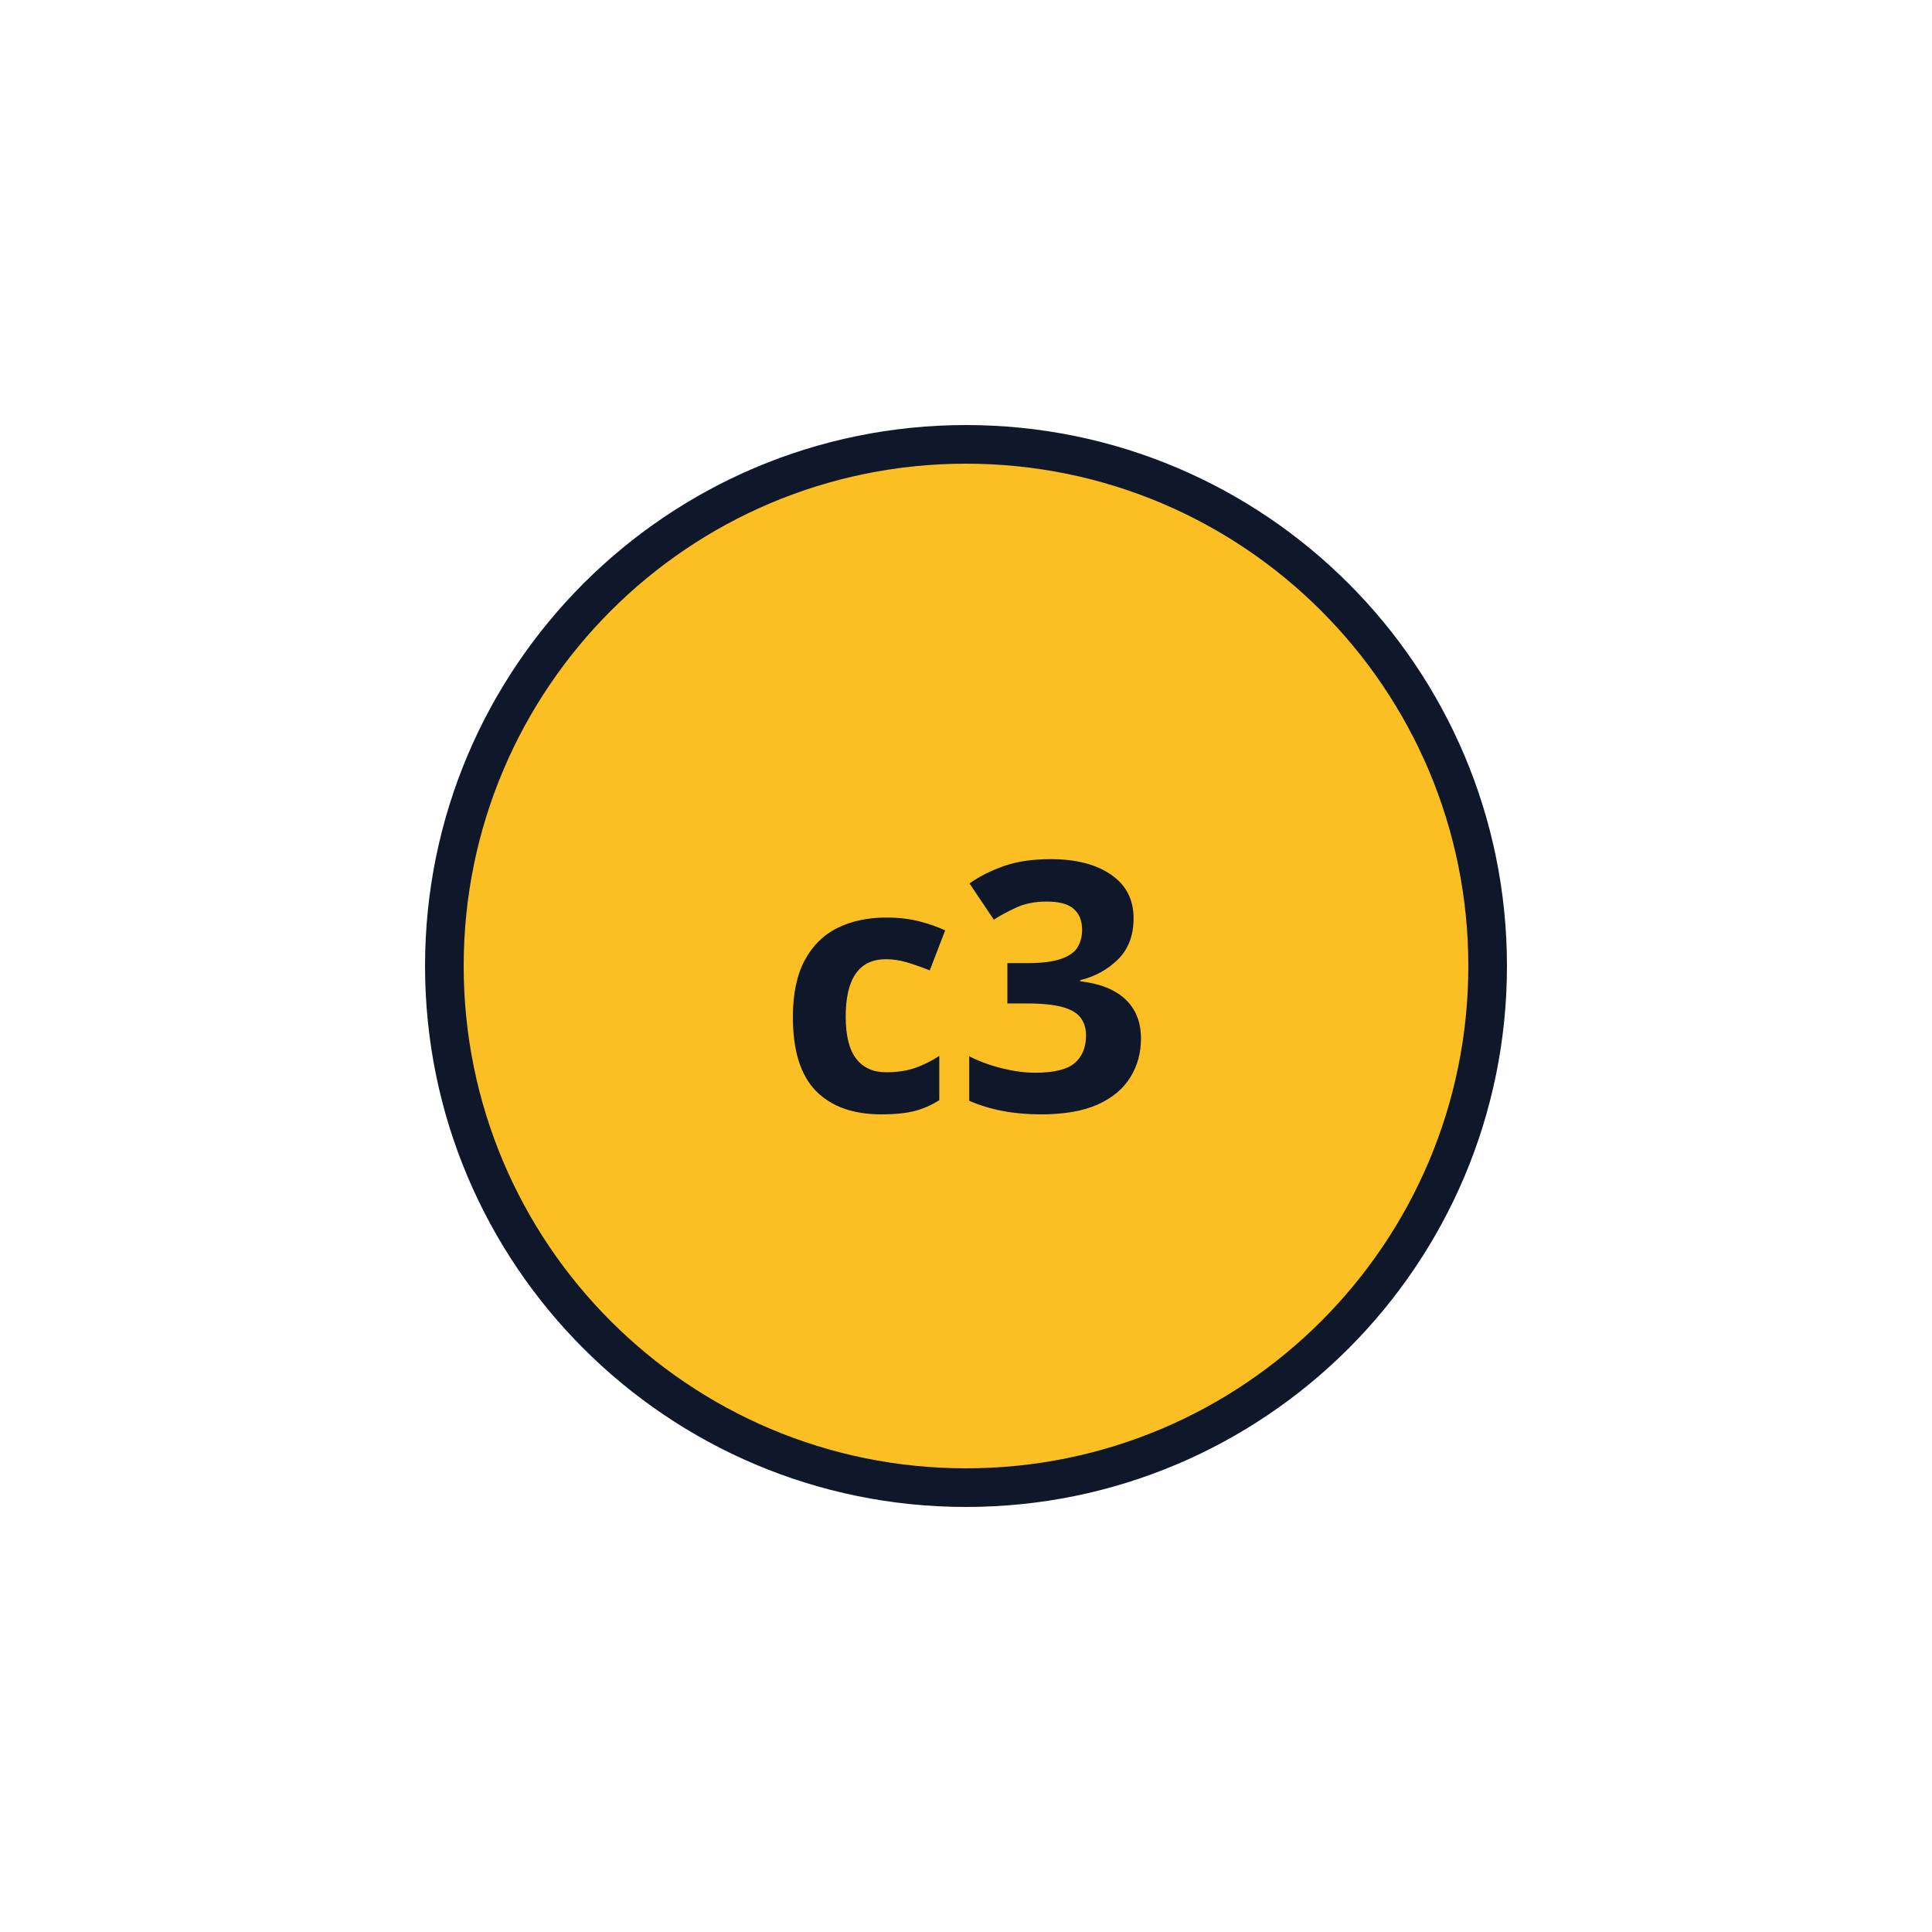
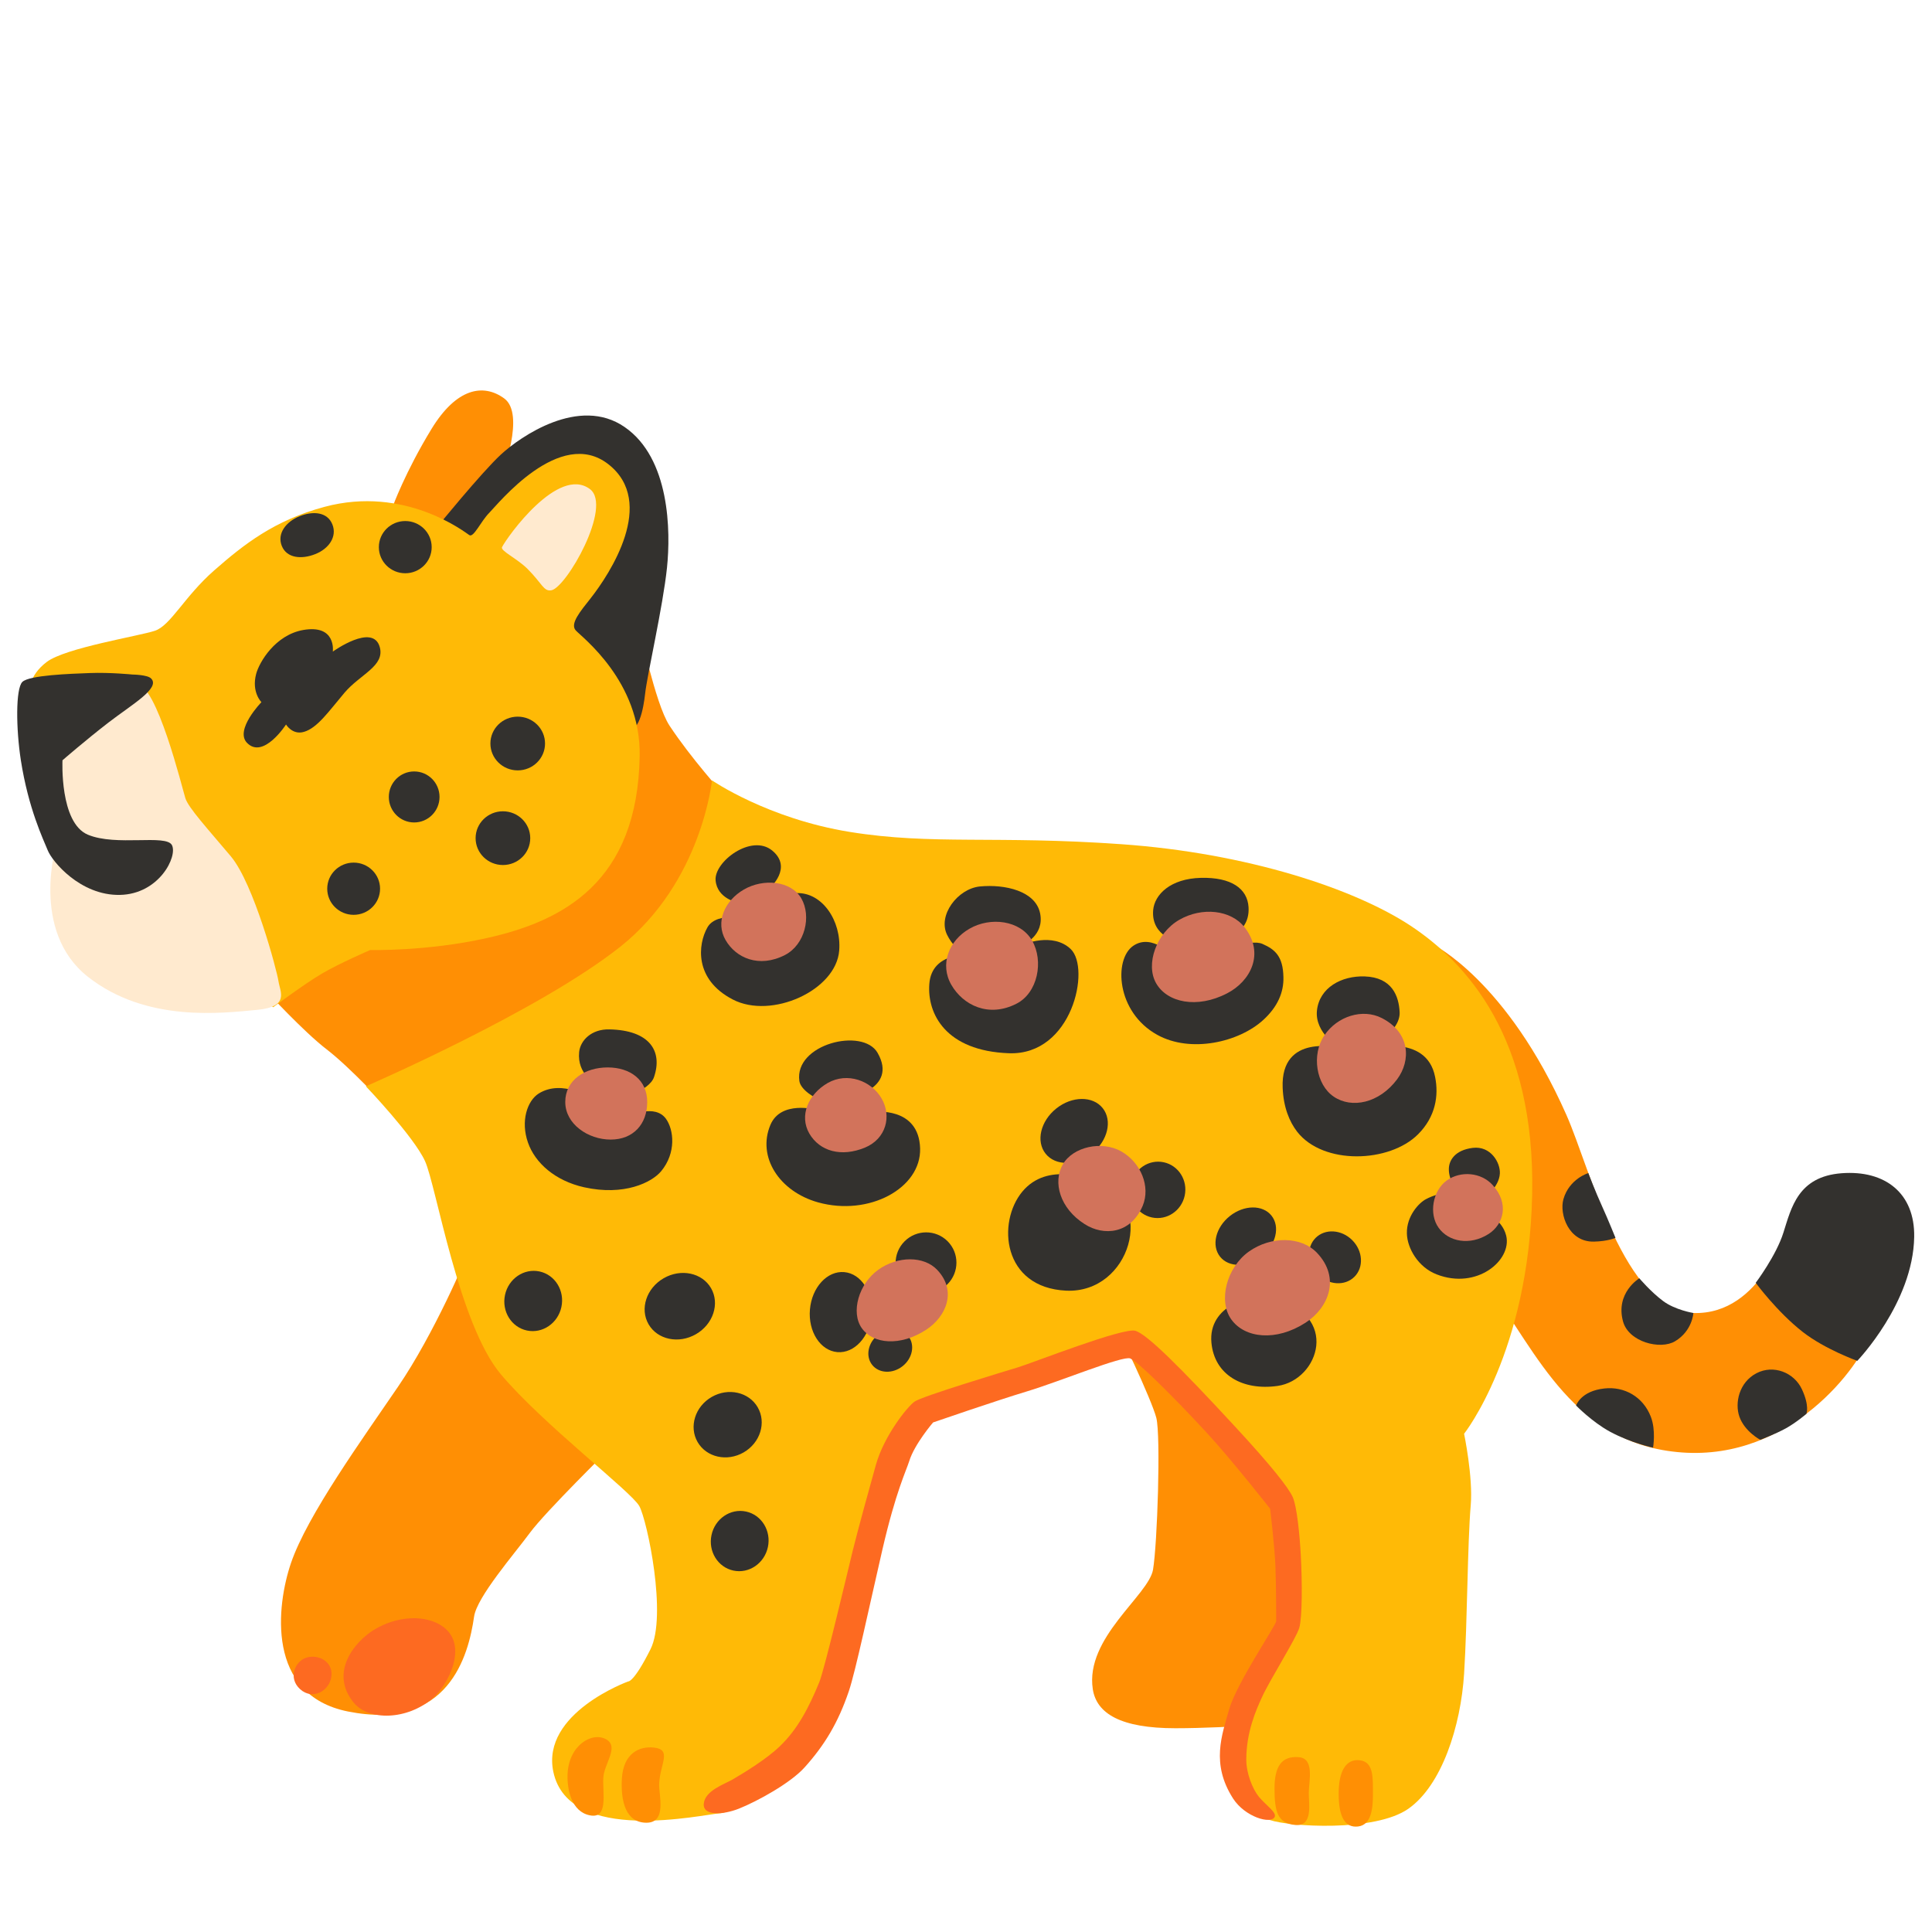
- <svg xmlns="http://www.w3.org/2000/svg" viewBox="0 0 200 200" role="img" aria-label="cat stage 3">
-   <circle cx="100" cy="100" r="54" fill="#fbbf24" stroke="#0f172a" stroke-width="4" />
-   <text x="100" y="115" font-size="36" font-family="system-ui, sans-serif" font-weight="700" text-anchor="middle" fill="#0f172a">c3</text>
+ <svg xmlns="http://www.w3.org/2000/svg" version="1.1" id="Layer_3" x="0px" y="0px" viewBox="0 0 128 128" style="enable-background:new 0 0 128 128;" xml:space="preserve">
+   <path style="fill:#FF8F04;" d="M26.01,33.58c0,0,0.84-2.32,2.59-5.18c1.63-2.66,3.4-3.03,4.81-2c1.41,1.04-0.15,5.03-0.15,5.03  l-4.14,4.44L26.01,33.58z" />
+   <path style="fill:#FF8F04;" d="M42.21,41.65L17.66,65.68c0,0,2.44,2.66,3.99,3.85s3.92,3.77,3.92,3.77l22.04-12.5l0.3-8.21  c0,0-2.14-2.37-3.55-4.51C43.36,46.56,42.43,41.5,42.21,41.65z" />
+   <path style="fill:#FF8F04;" d="M31.04,82.84c-0.07,0.37-2.29,5.55-4.66,9.02c-2.37,3.48-6.02,8.53-7.1,11.69  c-0.96,2.81-1.67,8.75,3.77,9.84c6.66,1.33,7.99-3.7,8.36-6.29c0.19-1.3,2.66-4.14,3.7-5.55c1.04-1.41,5.33-5.62,5.33-5.62  L31.04,82.84z" />
+   <path style="fill:#FF8F04;" d="M73.8,87.8c0.22,0.07,2.51,4.96,2.81,6.14c0.3,1.18,0.07,8.36-0.22,10.06  c-0.3,1.7-4.51,4.51-3.99,7.91c0.25,1.62,1.85,2.59,5.47,2.59c3.62,0,8.58-0.44,8.58-0.44l4.22-15.68L77.12,86.84L73.8,87.8z" />
+   <path style="fill:#FF8F04;" d="M96.58,67.76l-1.63-5.18c0,0,4.88,2.37,8.83,11.29c1.61,3.64,3.82,12.97,8.41,13.12  c4.59,0.15,6.21-5.81,6.21-5.81s6.32,4.81,5.58,7.1c-0.74,2.29-5.36,8.47-12.54,7.95c-7.17-0.52-9.59-6.59-12.76-10.91  C95.5,80.98,96.58,67.76,96.58,67.76z" />
+   <path style="fill:#FD6A21;" d="M24.76,107.99c-1.26,0.78-2.96,2.81-1.33,4.81c0.99,1.22,3.55,1.18,5.25-0.3  c0.99-0.86,2.39-3.47,0.67-4.73C28.23,106.96,26.31,107.03,24.76,107.99z" />
+   <path style="fill:#FD6A21;" d="M21.95,111.1c0.16-1.02-0.89-1.55-1.7-1.26c-0.7,0.25-1.18,1.33-0.37,2.07  C20.69,112.65,21.8,112.06,21.95,111.1z" />
+   <path style="fill:#33312E;" d="M116.32,84.99c0,0,1.41,1.92,3.11,3.25c1.47,1.15,3.62,1.92,3.62,1.92s3.7-3.85,3.77-8.21  c0.05-2.89-1.92-4.44-4.81-4.22s-3.33,2.29-3.85,3.92C117.69,83.17,116.32,84.99,116.32,84.99z" />
+   <path style="fill:#33312E;" d="M116.62,95.39c0,0-1.03-0.54-1.38-1.53c-0.32-0.91-0.02-2.28,1.13-2.88  c1.13-0.59,2.49-0.05,3.01,1.06c0.52,1.11,0.3,1.63,0.3,1.63s-0.69,0.59-1.36,0.96C117.61,95.02,116.62,95.39,116.62,95.39z" />
+   <path style="fill:#33312E;" d="M108.61,84.69c0,0-1.6,0.96-1.08,2.86c0.37,1.36,2.47,1.9,3.45,1.31c1.15-0.69,1.21-1.87,1.21-1.87  s-1.21-0.2-2-0.79C109.37,85.59,108.61,84.69,108.61,84.69z" />
+   <path style="fill:#33312E;" d="M105.23,77.72c0,0-1.26,0.37-1.65,1.73c-0.28,0.98,0.34,2.85,2.02,2.81  c0.94-0.02,1.43-0.25,1.43-0.25s-0.5-1.24-0.91-2.14C105.72,79,105.23,77.72,105.23,77.72z" />
+   <path style="fill:#33312E;" d="M104.42,93.12c0,0,0.3-0.96,1.87-1.13c1.33-0.15,2.57,0.55,3.08,1.87c0.35,0.89,0.15,2.05,0.15,2.05  s-1.45-0.3-2.86-1.06C105.47,94.2,104.42,93.12,104.42,93.12z" />
+   <path style="fill:#33312E;" d="M28.9,34.99c0,0,3.01-3.7,4.29-4.88s5.18-3.9,8.19-1.82c3.01,2.07,3.06,6.91,2.81,9.32  c-0.27,2.59-1.32,7.13-1.45,8.36c-0.1,0.89-0.42,2.84-1.31,2.24s-11-10.4-11-10.4L28.9,34.99z" />
+   <path style="fill:#FFBA06;" d="M21.5,33.58c-3.32,0.89-5.35,2.49-7.32,4.22c-1.97,1.73-2.88,3.65-3.92,3.99  c-1.04,0.35-5.94,1.13-7.17,2.07s-1.11,1.92-1.11,1.92l8.48,16.07l7.64,4.88c0,0,2.07-1.55,3.25-2.24c1.18-0.69,3.18-1.55,3.18-1.55  s3.73,0.1,7.72-0.79c5.08-1.13,9.99-3.72,10.13-12.06c0.09-4.96-3.85-7.89-4.24-8.33s0.32-1.27,0.99-2.12  c1.28-1.63,4.39-6.36,1.18-8.88s-7.34,2.66-7.89,3.21c-0.57,0.57-1.04,1.68-1.33,1.48C30.8,35.26,26.83,32.15,21.5,33.58z" />
+   <path style="fill:#FFEACF;" d="M33.26,36.25c-0.12,0.24,0.99,0.75,1.68,1.43c0.99,0.99,1.07,1.51,1.58,1.43  c0.99-0.15,4.09-5.57,2.56-6.71C36.98,30.84,33.61,35.56,33.26,36.25z" />
+   <path style="fill:#FFEACF;" d="M9.03,45.34c-0.4,0.04-6.8,1.97-6.8,1.97l1.53,8.53c0,0-1.82,5.82,2.07,8.88  c3.9,3.06,8.95,2.39,11.17,2.19s1.55-1.21,1.45-1.9c-0.1-0.69-1.63-6.46-3.16-8.28s-2.81-3.21-3.01-3.85  C12.08,52.25,10.36,45.2,9.03,45.34z" />
+   <path style="fill:#33312E;" d="M10.01,44.95c0.64,0.64-1.28,1.73-2.81,2.91c-1.53,1.18-3.06,2.51-3.06,2.51s-0.2,4.14,1.68,4.93  s5.18-0.05,5.57,0.69c0.39,0.74-0.84,3.25-3.45,3.3s-4.49-2.22-4.78-2.96c-0.3-0.74-1.28-2.76-1.78-5.97  c-0.32-2.07-0.35-4.73,0.1-5.18s3.16-0.54,4.49-0.59s2.81,0.1,2.81,0.1S9.77,44.7,10.01,44.95z" />
+   <path style="fill:#33312E;" d="M22.05,43.17c0,0,0.25-1.82-1.97-1.43c-1.84,0.33-2.9,2.12-3.11,2.91c-0.32,1.21,0.35,1.87,0.35,1.87  s-1.78,1.83-0.96,2.69c1.08,1.13,2.59-1.21,2.59-1.21s0.42,0.71,1.18,0.49c0.89-0.25,1.65-1.36,2.69-2.59s2.69-1.77,2.34-3.03  C24.71,41.25,22.05,43.17,22.05,43.17z" />
+   <ellipse style="fill:#33312E;" cx="27.44" cy="52.8" rx="1.68" ry="1.69" />
+   <ellipse style="fill:#33312E;" cx="34.3" cy="49.26" rx="1.81" ry="1.78" />
+   <ellipse style="fill:#33312E;" cx="33.32" cy="55.53" rx="1.81" ry="1.78" />
+   <ellipse style="fill:#33312E;" cx="23.43" cy="58.88" rx="1.75" ry="1.73" />
+   <ellipse style="fill:#33312E;" cx="26.85" cy="36.25" rx="1.75" ry="1.73" />
+   <path style="fill:#33312E;" d="M22.02,34.74c0.33,0.82-0.24,1.62-1.13,1.97c-0.9,0.36-1.89,0.28-2.22-0.54  c-0.33-0.82,0.28-1.61,1.18-1.97C20.75,33.84,21.69,33.92,22.02,34.74z" />
+   <path style="fill:#FFBA06;" d="M47.17,51.7c0,0-0.67,6.73-6.07,11.02s-16.86,9.25-16.86,9.25s3.18,3.33,3.92,4.96  c0.74,1.63,2.22,10.8,5.03,14.13s8.65,7.77,9.17,8.73c0.52,0.96,1.85,7.25,0.74,9.47c-1.11,2.22-1.48,2.14-1.48,2.14  s-5.78,2.09-4.96,5.99c1.04,4.88,9.91,2.81,11.09,2.74c1.18-0.07,3.77-3.18,3.77-3.18l3.62-4.36l1.48-6.29l1.78-8.43l2.81-4.36  l6.21-2.07l7.62-2.37l5.1,4.88l4.44,5.25l0.74,4.44l-0.22,3.99l-2.74,5.77l-0.52,4.59c0,0,1.04,2.14,2.29,2.59  c1.26,0.44,6.95,0.81,9.17-0.74c2.22-1.55,3.48-5.47,3.7-8.95c0.22-3.48,0.22-8.58,0.44-11.17c0.16-1.85-0.44-4.73-0.44-4.73  s4.29-5.4,4.51-15.83c0.22-10.43-4.36-15.38-8.06-17.83c-3.7-2.44-10.8-4.81-19.16-5.4c-8.36-0.59-12.5,0.07-17.97-0.81  S47.17,51.7,47.17,51.7z" />
+   <path style="fill:#FF8F04;" d="M37.6,117.61c-0.02,0.94,0.25,2.42,1.48,2.66c1.23,0.25,0.84-1.43,0.89-2.47  c0.04-0.94,1.07-2.06,0.2-2.56C39.23,114.7,37.65,115.63,37.6,117.61z" />
+   <path style="fill:#FF8F04;" d="M43.32,115.78c-0.94-0.1-2.02,0.35-2.12,2.07c-0.08,1.48,0.25,2.91,1.63,2.91s0.81-1.87,0.84-2.56  C43.72,116.87,44.55,115.91,43.32,115.78z" />
+   <path style="fill:#FF8F04;" d="M86.07,116.42c-1.18-0.11-1.63,0.64-1.63,2.07c0,1.53,0.2,2.32,1.38,2.42s0.89-1.38,0.89-2.12  S87.11,116.52,86.07,116.42z" />
+   <path style="fill:#FF8F04;" d="M90.07,116.62c-0.88-0.09-1.38,0.69-1.38,2.22c0,1.48,0.39,2.27,1.28,2.17  c0.88-0.1,0.99-1.18,0.99-2.12C90.95,117.85,91.05,116.72,90.07,116.62z" />
+   <path style="fill:#FD6A21;" d="M46.63,119.48c-0.1,0.83,1.23,0.78,2.32,0.35c1.23-0.49,3.43-1.7,4.36-2.74  c1.33-1.48,2.22-2.96,2.93-5.05c0.44-1.3,1.37-5.68,2.22-9.37c0.89-3.85,1.58-5.23,1.78-5.87c0.35-1.13,1.58-2.56,1.58-2.56  s4.14-1.43,6.26-2.07c2.12-0.64,6.31-2.37,6.8-2.17c0.49,0.2,2.66,2.32,5.03,4.88c1.71,1.85,4.24,5.08,4.24,5.08s0.3,2.51,0.35,3.8  c0.05,1.28,0.05,3.4,0.05,3.65s-2.61,4.09-3.11,5.82c-0.49,1.73-1.22,3.62,0.25,5.92c0.79,1.23,2.51,1.73,2.76,1.23  c0.15-0.3-0.59-0.79-1.04-1.33c-0.44-0.54-0.84-1.58-0.84-2.47c0-1.82,0.64-3.27,1.04-4.14c0.54-1.18,2.27-3.9,2.47-4.59  c0.2-0.69,0.2-3.01,0.1-4.83c-0.07-1.29-0.25-3.21-0.54-3.85c-0.3-0.64-1.38-2.02-3.8-4.64c-3.65-3.95-5.82-6.11-6.61-6.36  s-6.8,2.12-7.79,2.42s-6.36,1.92-6.85,2.27c-0.49,0.35-2.02,2.27-2.56,4.19c-0.26,0.91-1.23,4.44-1.53,5.67  c-0.3,1.23-1.87,7.88-2.22,8.73c-0.69,1.68-1.43,3.11-2.61,4.24c-0.88,0.85-2.32,1.73-3.16,2.22  C47.96,118.22,46.72,118.64,46.63,119.48z" />
+   <path style="fill:#33312E;" d="M90.61,69.48c0,0,2.18-1.06,2.12-2.42c-0.05-1.05-0.49-2.31-2.32-2.37c-1.53-0.05-3,0.74-3.16,2.27  c-0.15,1.48,1.48,2.47,1.48,2.47s-3.9-1.01-3.75,2.64c0.05,1.29,0.45,2.25,0.96,2.91c1.73,2.22,6.11,2.07,8.01,0.17  c1.16-1.16,1.38-2.56,1.13-3.8C94.51,68.4,90.61,69.48,90.61,69.48z" />
+   <path style="fill:#33312E;" d="M80.45,62.38c0,0,2.39-0.22,2.27-2.27c-0.07-1.23-1.13-2-3.16-1.95c-2.02,0.05-3.07,1.11-3.16,2.14  c-0.15,1.78,1.73,2.12,1.73,2.12l-0.35,0.99c0,0-1.43-1.63-2.71-0.74c-1.28,0.89-1.13,4.38,1.6,5.89c2.22,1.23,5.42,0.49,7.03-0.99  c0.94-0.86,1.36-1.82,1.33-2.84c-0.03-1.36-0.54-1.82-1.38-2.19c-0.88-0.39-2.76,0.62-2.76,0.62L80.45,62.38z" />
+   <path style="fill:#33312E;" d="M96.53,78.95c0,0-0.55-0.76-0.54-1.49c0-0.57,0.39-1.26,1.58-1.41c1.19-0.15,1.84,0.98,1.8,1.7  c-0.05,0.92-1.06,1.65-1.06,1.65l-0.02,0.89c0,0,1.22,0.43,1.5,1.58c0.39,1.63-1.95,3.6-4.61,2.56c-1.22-0.47-1.95-1.73-1.97-2.71  c-0.03-1.16,0.81-2.04,1.26-2.27C95.39,78.95,96.53,78.95,96.53,78.95z" />
+   <path style="fill:#33312E;" d="M67.78,62.58c0,0,1.43-0.59,1.13-2.07c-0.3-1.48-2.32-1.94-3.99-1.78c-1.48,0.15-2.81,1.92-2.17,3.21  c0.64,1.28,1.58,1.33,1.58,1.33s-2.6-0.27-2.76,1.92c-0.15,1.97,1.08,4.44,5.28,4.59c4.19,0.15,5.42-5.62,4.09-6.9  C69.74,61.73,67.78,62.58,67.78,62.58z" />
+   <path style="fill:#33312E;" d="M56.09,72.78c0,0,3.45-0.59,2.05-3.03c-0.98-1.7-5.53-0.58-5.18,1.87c0.08,0.58,1.04,1.17,1.5,1.28  c0.32,0.07-0.39,0.62-0.39,0.62s-2.34-0.64-3.03,1.01c-0.89,2.12,0.59,4.41,3.16,5.13c3.38,0.94,6.83-0.94,6.76-3.57  c-0.08-2.82-3.08-2.42-3.08-2.42L56.09,72.78z" />
+   <path style="fill:#33312E;" d="M39.48,71.8c0,0-1.26-0.62-1.11-2.1c0.08-0.78,0.83-1.53,2-1.5c2.66,0.05,3.55,1.43,2.96,3.16  c-0.32,0.94-2.37,1.48-2.37,1.48l0.79,1.08c0,0,1.64-0.8,2.37,0.2c0.52,0.72,0.7,2.25-0.32,3.48c-0.62,0.74-2.44,1.65-5.1,1.06  c-1.92-0.43-3.25-1.61-3.72-2.96c-0.5-1.42-0.05-2.77,0.71-3.25c1.58-0.99,3.55,0.35,3.55,0.35L39.48,71.8z" />
+   <path style="fill:#33312E;" d="M49.88,60.9c0,0-2.37-0.59-3.01,0.54c-0.64,1.13-0.89,3.45,1.68,4.78c2.56,1.33,6.85-0.6,7.05-3.25  c0.15-1.97-1.13-3.85-2.81-3.8c-2.27,0.07-1.63,0.54-1.63,0.54l-0.15-0.89c0,0,1.53-1.33,0.15-2.47c-1.38-1.13-3.85,0.74-3.75,1.97  s1.48,1.48,1.48,1.48L49.88,60.9z" />
+   <path style="fill:#D2735B;" d="M42.88,73.01c0,1.46-0.92,2.49-2.42,2.49c-1.5,0-3.01-1.03-3.01-2.49c0-1.46,1.31-2.29,2.81-2.29  S42.88,71.55,42.88,73.01z" />
+   <path style="fill:#D2735B;" d="M58.41,72.78c0.68,1.18,0.29,2.67-1.1,3.25c-1.57,0.65-3,0.25-3.69-0.93  c-0.68-1.18-0.08-2.6,1.22-3.35C56.14,71.01,57.73,71.6,58.41,72.78z" />
+   <path style="fill:#D2735B;" d="M68.38,62.32c0.78,1.35,0.38,3.46-1.04,4.18c-1.84,0.94-3.53,0.1-4.31-1.25  c-0.78-1.35-0.18-2.93,1.2-3.72C65.61,60.73,67.6,60.96,68.38,62.32z" />
+   <path style="fill:#D2735B;" d="M53.09,59.52c0.68,1.18,0.25,3.06-1.08,3.75c-1.73,0.89-3.26,0.19-3.94-0.99  c-0.68-1.18-0.08-2.6,1.22-3.35C50.57,58.19,52.4,58.34,53.09,59.52z" />
+   <path style="fill:#D2735B;" d="M82.46,61.44c1.35,1.74,0.39,3.57-1.16,4.37c-2,1.04-3.97,0.61-4.7-0.66s0.02-3.34,1.53-4.21  C79.64,60.07,81.56,60.28,82.46,61.44z" />
+   <path style="fill:#D2735B;" d="M91.55,67.45c1.9,0.97,1.93,2.83,1.01,4.06c-1.19,1.59-3.01,1.95-4.19,1.15  c-1.18-0.79-1.49-2.79-0.63-4.06C88.6,67.32,90.28,66.8,91.55,67.45z" />
+   <path style="fill:#D2735B;" d="M98.89,78.51c1.14,1.26,0.7,2.62-0.26,3.24c-1.25,0.8-2.66,0.52-3.32-0.41  c-0.66-0.92-0.39-2.46,0.54-3.13C96.78,77.55,98.13,77.67,98.89,78.51z" />
+   <ellipse transform="matrix(0.2086 -0.978 0.978 0.2086 -61.0606 128.7349)" style="fill:#33312E;" cx="49.01" cy="102.09" rx="2" ry="1.91" />
+   <ellipse transform="matrix(0.7071 -0.7071 0.7071 0.7071 -41.1853 67.887)" style="fill:#33312E;" cx="61.35" cy="83.66" rx="2.02" ry="2.01" />
+   <ellipse transform="matrix(0.7812 -0.6242 0.6242 0.7812 -42.9548 56.3956)" style="fill:#33312E;" cx="58.99" cy="89.48" rx="1.53" ry="1.32" />
+   <ellipse transform="matrix(0.7812 -0.6242 0.6242 0.7812 -33.0662 69.4398)" style="fill:#33312E;" cx="82.54" cy="81.9" rx="2.18" ry="1.7" />
+   <ellipse transform="matrix(0.0864 -0.9963 0.9963 0.0864 -35.718 134.914)" style="fill:#33312E;" cx="55.7" cy="86.93" rx="2.66" ry="2.05" />
+   <ellipse transform="matrix(0.2086 -0.978 0.978 0.2086 -56.3377 102.7667)" style="fill:#33312E;" cx="35.33" cy="86.19" rx="2" ry="1.91" />
+   <ellipse transform="matrix(0.866 -0.5 0.5 0.866 -40.7354 36.7524)" style="fill:#33312E;" cx="48.21" cy="94.39" rx="2.3" ry="2.12" />
+   <ellipse transform="matrix(0.866 -0.5 0.5 0.866 -37.2357 34.1164)" style="fill:#33312E;" cx="45.04" cy="86.54" rx="2.39" ry="2.14" />
+   <path style="fill:#D2735B;" d="M62.09,84.13c1.33,1.4,0.6,3.1-0.73,3.97c-1.72,1.12-3.51,0.95-4.26-0.1s-0.21-2.94,1.08-3.87  S61.21,83.2,62.09,84.13z" />
+   <ellipse transform="matrix(0.2086 -0.978 0.978 0.2086 -16.3871 137.41)" style="fill:#33312E;" cx="76.71" cy="78.83" rx="1.87" ry="1.82" />
+   <ellipse transform="matrix(0.7812 -0.6242 0.6242 0.7812 -31.2038 60.8153)" style="fill:#33312E;" cx="71.17" cy="74.93" rx="2.42" ry="1.9" />
+   <ellipse transform="matrix(0.7071 -0.7071 0.7071 0.7071 -32.9946 86.9427)" style="fill:#33312E;" cx="88.45" cy="83.3" rx="1.61" ry="1.82" />
+   <path style="fill:#33312E;" d="M72.76,78.31c-0.53-0.18-3.35-1.38-5.03,0.64c-1.68,2.02-1.33,6.36,2.91,6.56  C74.9,85.7,76.61,79.64,72.76,78.31z" />
+   <path style="fill:#33312E;" d="M84.3,86c-1.42-0.34-4.27,0.5-4.04,2.96c0.2,2.14,2.08,3.19,4.39,2.86  C87.4,91.42,88.83,87.08,84.3,86z" />
+   <path style="fill:#D2735B;" d="M75.71,79.88c-0.79,1.88-2.59,2.03-3.85,1.22c-1.64-1.04-2.12-2.77-1.45-3.95  c0.68-1.18,2.59-1.6,3.89-0.86C75.6,77.04,76.23,78.62,75.71,79.88z" />
+   <path style="fill:#D2735B;" d="M87.26,83.01c1.57,1.66,0.76,3.64-0.76,4.62c-1.96,1.27-4.03,1.03-4.92-0.21s-0.31-3.45,1.16-4.5  C84.21,81.88,86.21,81.9,87.26,83.01z" />
</svg>
